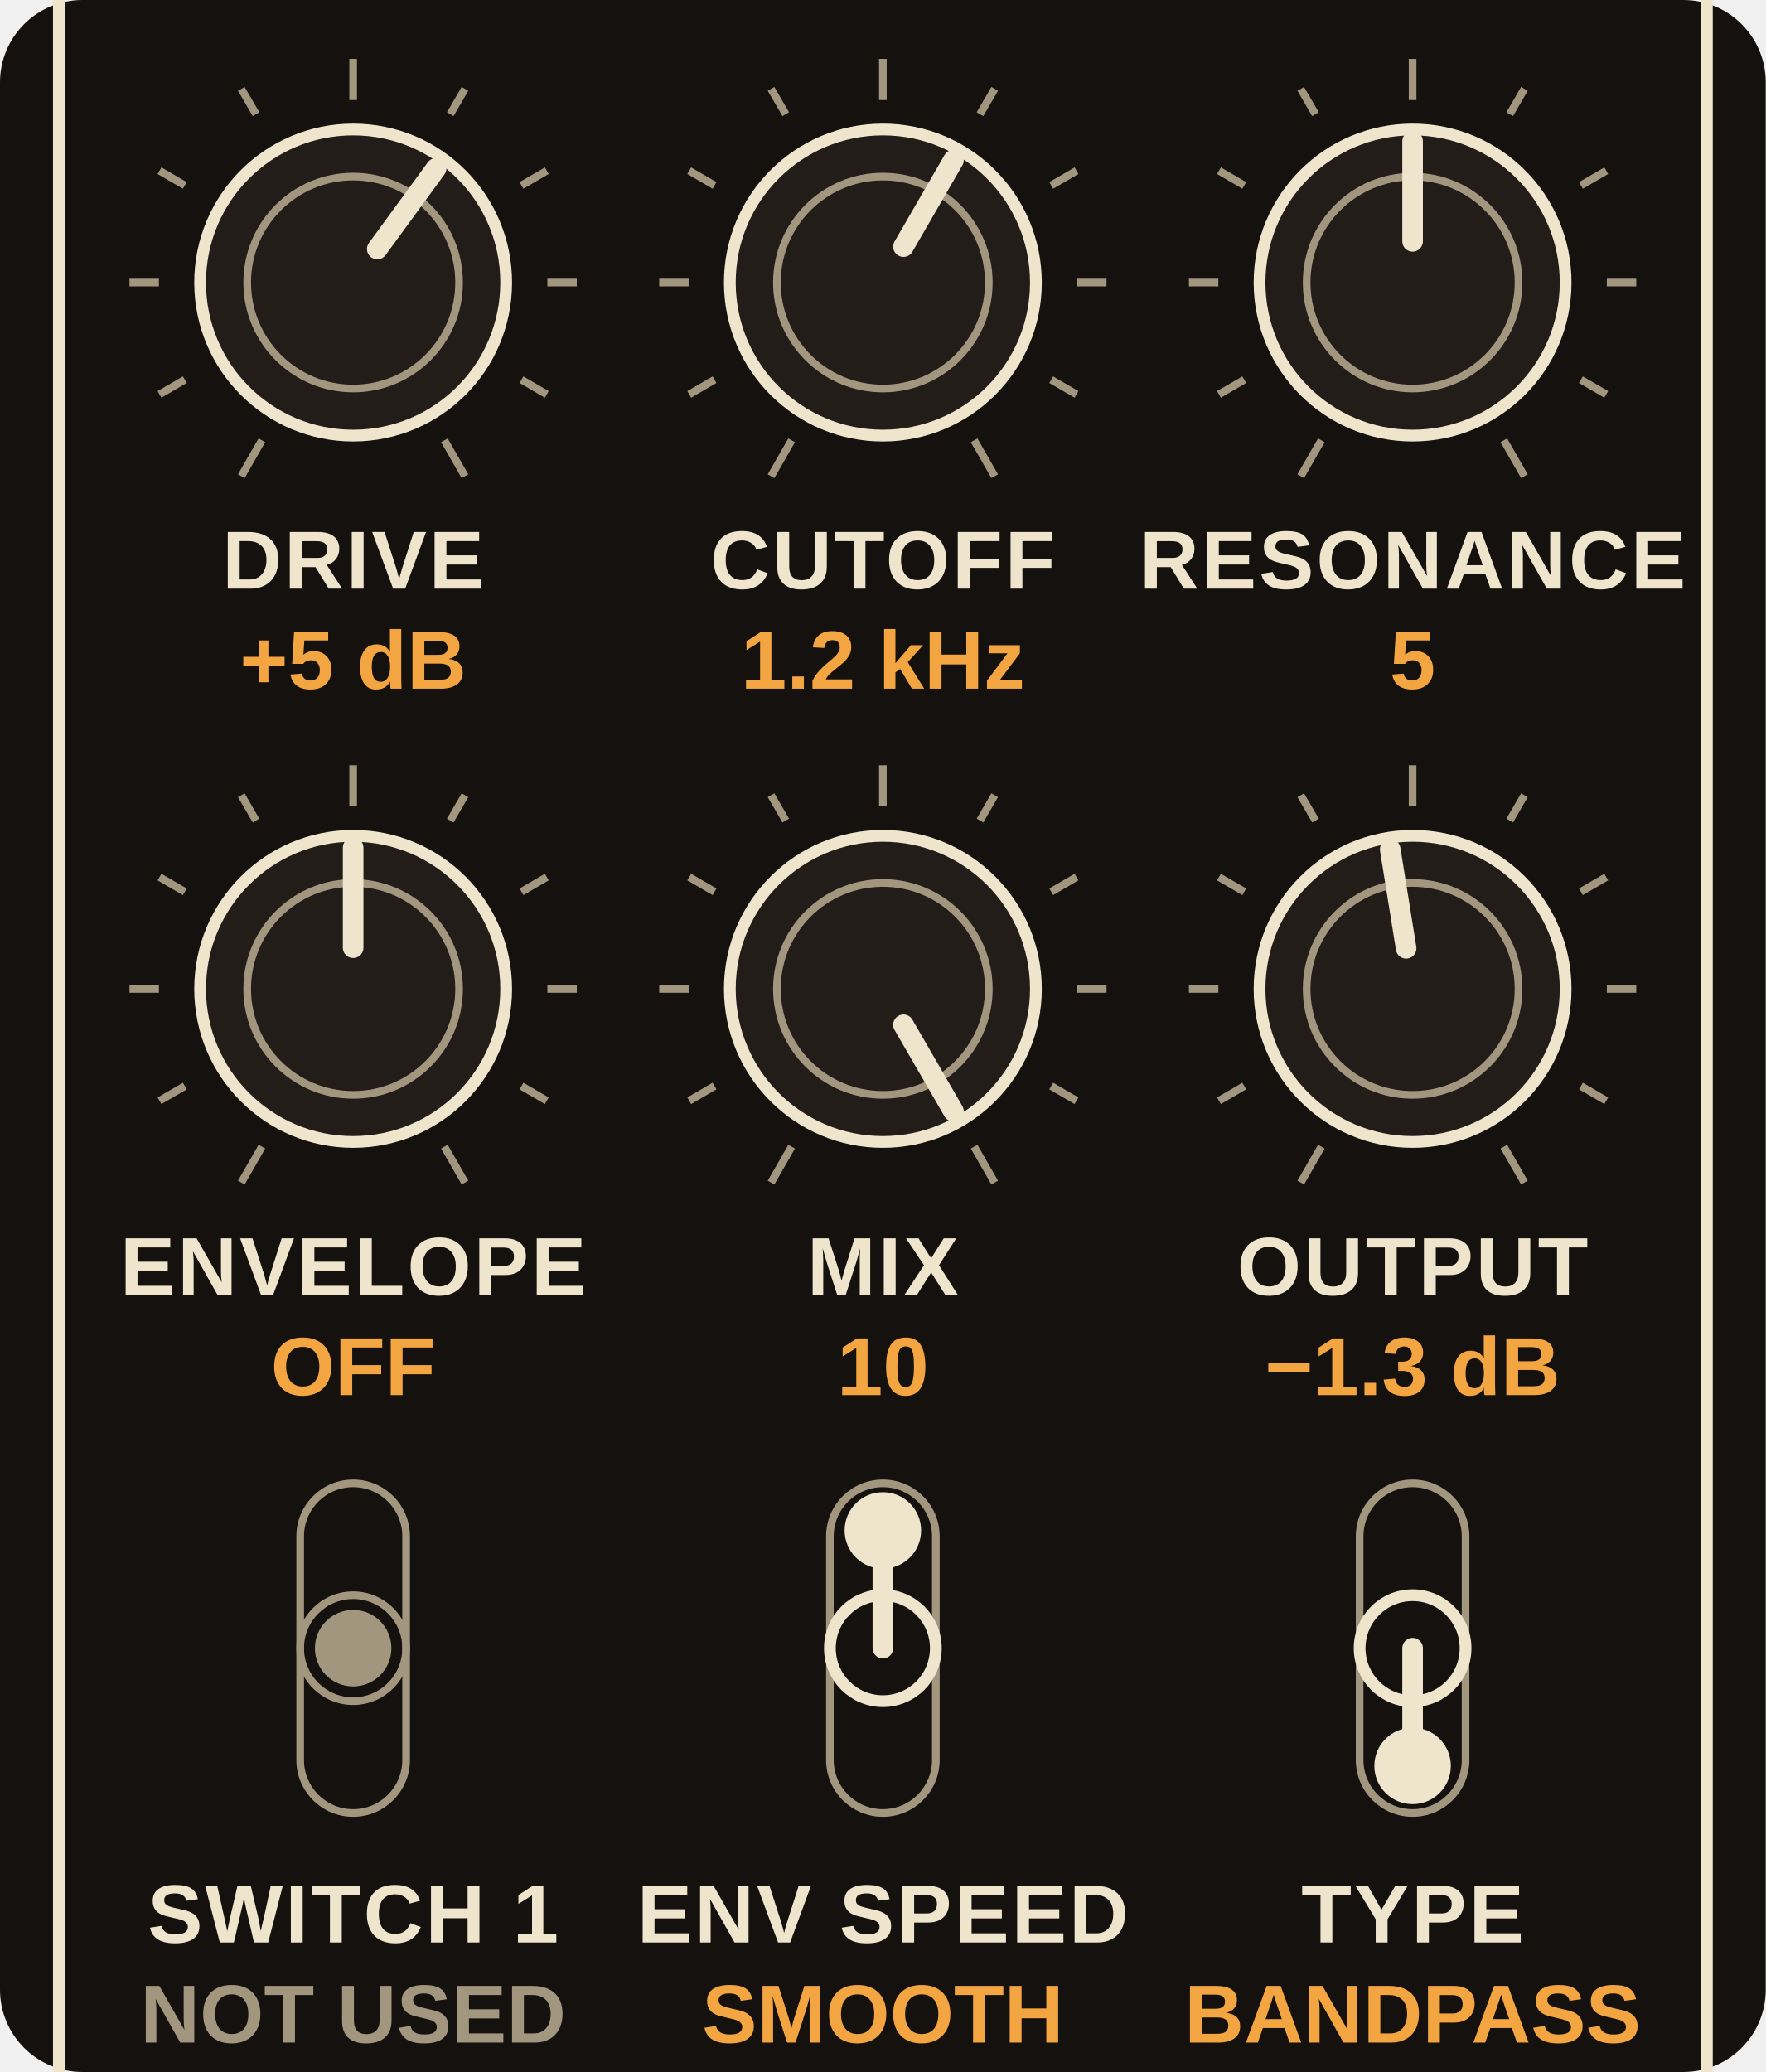
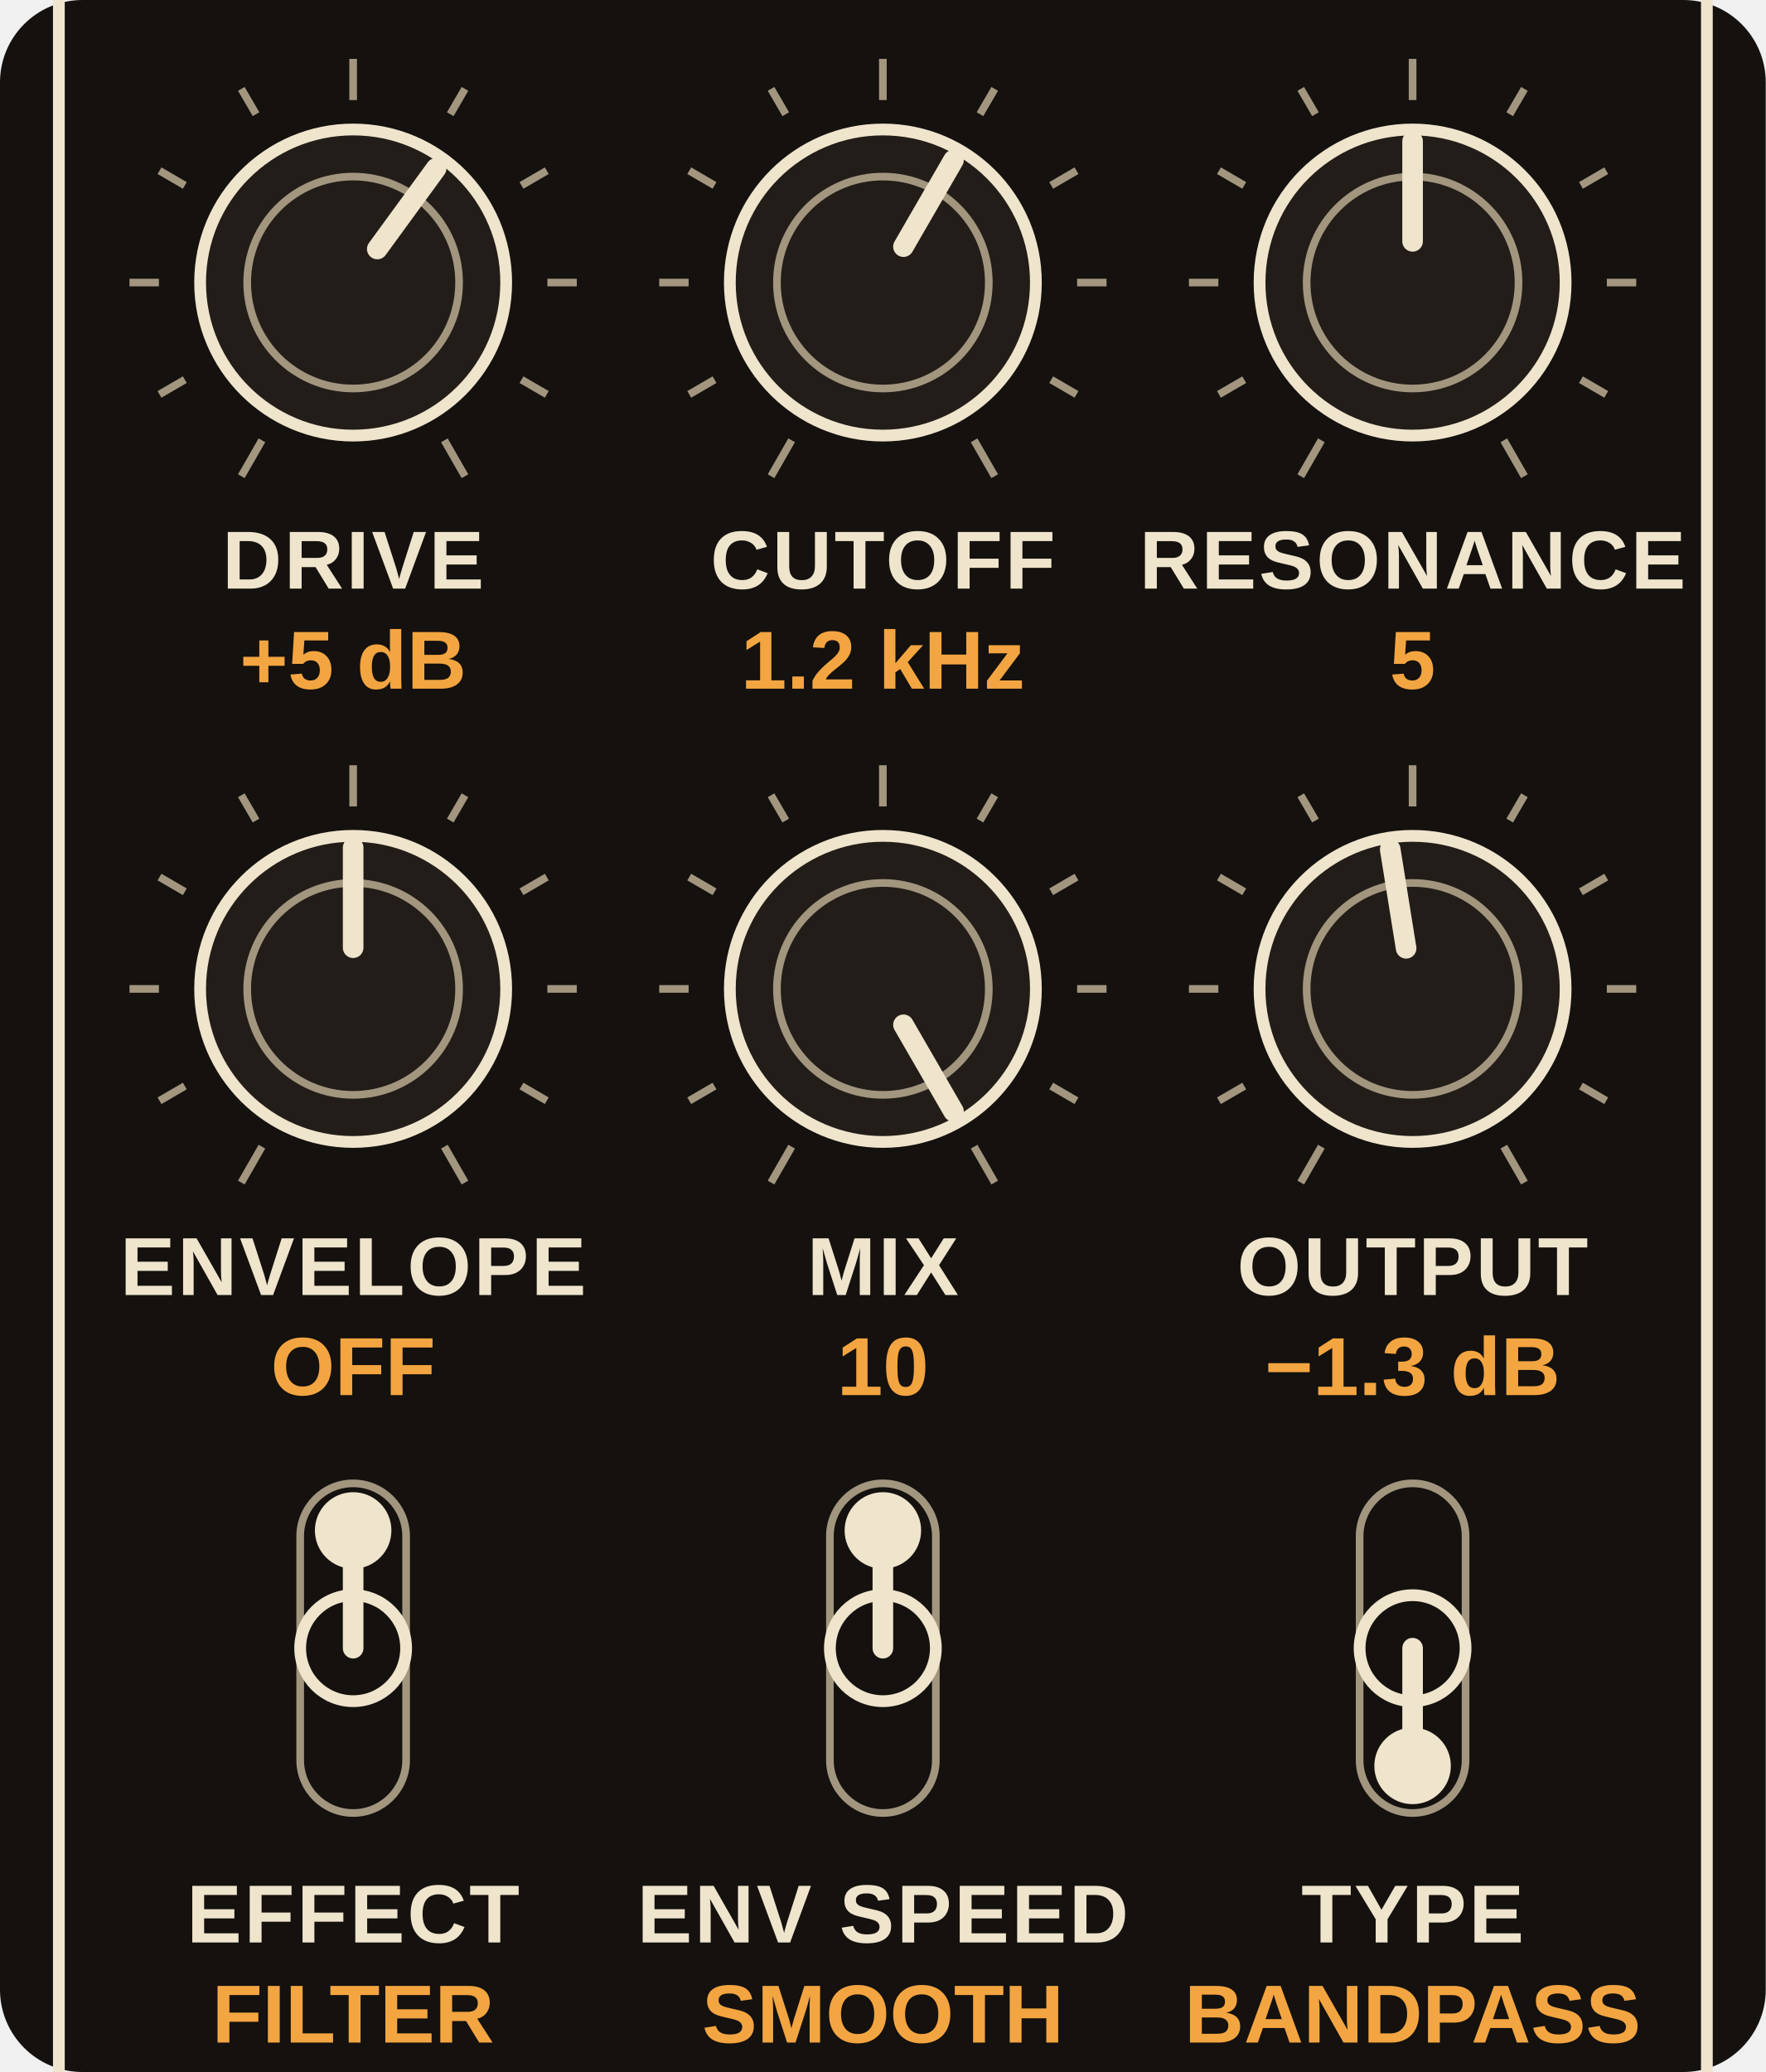
<svg xmlns="http://www.w3.org/2000/svg" viewBox="10 72 300 352" width="300" height="352">
  <style>.ln{stroke:#efe4cc;fill:none;stroke-width:2}.fs{stroke:#efe4cc;fill:none;stroke-width:2.5}.dm{stroke:#a3967f;fill:none;stroke-width:1.3}.kb{fill:#221d18;stroke:#efe4cc;stroke-width:2}.pt{stroke:#efe4cc;stroke-width:3.5;stroke-linecap:round}.pt.idle{stroke:#a3967f}.ball{fill:#efe4cc}.ball.idle{fill:#a3967f}.lb{font:600 14px "Barlow Semi Condensed","Arial Narrow",Arial,sans-serif;fill:#efe4cc;letter-spacing:.03em}.sm{font:500 13px "Barlow Semi Condensed","Arial Narrow",Arial,sans-serif;fill:#a3967f;letter-spacing:.03em}.vl{font:600 14px "Barlow Semi Condensed","Arial Narrow",Arial,sans-serif}.bd{fill:#ff4a2e}.bt{font:600 13px Barlow,Arial,sans-serif;fill:#fff}.led{fill:#ff4a2e}.glow{fill:#ff4a2e;opacity:.25}</style>
  <rect x="10" y="72" width="300" height="352" rx="14" fill="#14110e" />
  <rect class="ln" x="20" y="40" width="280" height="540" rx="18" />
  <line class="dm" x1="54.5" y1="146.8" x2="51" y2="152.9" />
  <line class="dm" x1="41.4" y1="136.5" x2="37.1" y2="139" />
  <line class="dm" x1="37" y1="120" x2="32" y2="120" />
  <line class="dm" x1="41.4" y1="103.5" x2="37.1" y2="101" />
  <line class="dm" x1="53.5" y1="91.4" x2="51" y2="87.1" />
  <line class="dm" x1="70" y1="89" x2="70" y2="82" />
  <line class="dm" x1="86.5" y1="91.4" x2="89" y2="87.1" />
  <line class="dm" x1="98.6" y1="103.5" x2="102.9" y2="101" />
  <line class="dm" x1="103" y1="120" x2="108" y2="120" />
  <line class="dm" x1="98.6" y1="136.5" x2="102.9" y2="139" />
  <line class="dm" x1="85.5" y1="146.8" x2="89" y2="152.9" />
  <circle class="kb" cx="70" cy="120" r="26" />
  <circle class="dm" cx="70" cy="120" r="18" />
  <line class="pt" x1="74.1" y1="114.3" x2="84.1" y2="100.6" />
  <text class="lb" x="70" y="172" text-anchor="middle">DRIVE</text>
  <text class="vl" x="70" y="189" text-anchor="middle" style="fill:#f3a541">+5 dB</text>
  <line class="dm" x1="144.5" y1="146.8" x2="141" y2="152.9" />
  <line class="dm" x1="131.4" y1="136.5" x2="127.1" y2="139" />
  <line class="dm" x1="127" y1="120" x2="122" y2="120" />
  <line class="dm" x1="131.4" y1="103.5" x2="127.1" y2="101" />
  <line class="dm" x1="143.5" y1="91.4" x2="141" y2="87.1" />
  <line class="dm" x1="160" y1="89" x2="160" y2="82" />
  <line class="dm" x1="176.5" y1="91.4" x2="179" y2="87.1" />
  <line class="dm" x1="188.6" y1="103.5" x2="192.9" y2="101" />
  <line class="dm" x1="193" y1="120" x2="198" y2="120" />
  <line class="dm" x1="188.6" y1="136.5" x2="192.9" y2="139" />
  <line class="dm" x1="175.5" y1="146.8" x2="179" y2="152.9" />
  <circle class="kb" cx="160" cy="120" r="26" />
  <circle class="dm" cx="160" cy="120" r="18" />
  <line class="pt" x1="163.5" y1="113.9" x2="172" y2="99.2" />
  <text class="lb" x="160" y="172" text-anchor="middle">CUTOFF</text>
  <text class="vl" x="160" y="189" text-anchor="middle" style="fill:#f3a541">1.2 kHz</text>
  <line class="dm" x1="234.5" y1="146.8" x2="231" y2="152.9" />
  <line class="dm" x1="221.4" y1="136.5" x2="217.1" y2="139" />
  <line class="dm" x1="217" y1="120" x2="212" y2="120" />
  <line class="dm" x1="221.4" y1="103.5" x2="217.1" y2="101" />
  <line class="dm" x1="233.5" y1="91.4" x2="231" y2="87.1" />
  <line class="dm" x1="250" y1="89" x2="250" y2="82" />
  <line class="dm" x1="266.5" y1="91.4" x2="269" y2="87.1" />
  <line class="dm" x1="278.6" y1="103.5" x2="282.9" y2="101" />
  <line class="dm" x1="283" y1="120" x2="288" y2="120" />
  <line class="dm" x1="278.6" y1="136.5" x2="282.9" y2="139" />
  <line class="dm" x1="265.5" y1="146.8" x2="269" y2="152.9" />
  <circle class="kb" cx="250" cy="120" r="26" />
  <circle class="dm" cx="250" cy="120" r="18" />
  <line class="pt" x1="250" y1="113" x2="250" y2="96" />
  <text class="lb" x="250" y="172" text-anchor="middle">RESONANCE</text>
  <text class="vl" x="250" y="189" text-anchor="middle" style="fill:#f3a541">5</text>
  <line class="dm" x1="54.5" y1="266.8" x2="51" y2="272.9" />
  <line class="dm" x1="41.4" y1="256.5" x2="37.1" y2="259" />
  <line class="dm" x1="37" y1="240" x2="32" y2="240" />
  <line class="dm" x1="41.4" y1="223.5" x2="37.1" y2="221" />
  <line class="dm" x1="53.5" y1="211.4" x2="51" y2="207.1" />
  <line class="dm" x1="70" y1="209" x2="70" y2="202" />
  <line class="dm" x1="86.5" y1="211.4" x2="89" y2="207.1" />
  <line class="dm" x1="98.6" y1="223.5" x2="102.9" y2="221" />
  <line class="dm" x1="103" y1="240" x2="108" y2="240" />
  <line class="dm" x1="98.6" y1="256.5" x2="102.9" y2="259" />
  <line class="dm" x1="85.5" y1="266.8" x2="89" y2="272.9" />
  <circle class="kb" cx="70" cy="240" r="26" />
  <circle class="dm" cx="70" cy="240" r="18" />
  <line class="pt" x1="70" y1="233" x2="70" y2="216" />
  <text class="lb" x="70" y="292" text-anchor="middle">ENVELOPE</text>
  <text class="vl" x="70" y="309" text-anchor="middle" style="fill:#f3a541">OFF</text>
  <line class="dm" x1="144.5" y1="266.8" x2="141" y2="272.9" />
  <line class="dm" x1="131.4" y1="256.5" x2="127.1" y2="259" />
  <line class="dm" x1="127" y1="240" x2="122" y2="240" />
  <line class="dm" x1="131.4" y1="223.5" x2="127.1" y2="221" />
  <line class="dm" x1="143.5" y1="211.4" x2="141" y2="207.1" />
  <line class="dm" x1="160" y1="209" x2="160" y2="202" />
  <line class="dm" x1="176.5" y1="211.4" x2="179" y2="207.1" />
  <line class="dm" x1="188.6" y1="223.5" x2="192.9" y2="221" />
  <line class="dm" x1="193" y1="240" x2="198" y2="240" />
  <line class="dm" x1="188.6" y1="256.5" x2="192.9" y2="259" />
  <line class="dm" x1="175.5" y1="266.8" x2="179" y2="272.9" />
  <circle class="kb" cx="160" cy="240" r="26" />
  <circle class="dm" cx="160" cy="240" r="18" />
  <line class="pt" x1="163.5" y1="246.1" x2="172" y2="260.8" />
  <text class="lb" x="160" y="292" text-anchor="middle">MIX</text>
  <text class="vl" x="160" y="309" text-anchor="middle" style="fill:#f3a541">10</text>
  <line class="dm" x1="234.5" y1="266.8" x2="231" y2="272.9" />
  <line class="dm" x1="221.4" y1="256.5" x2="217.1" y2="259" />
  <line class="dm" x1="217" y1="240" x2="212" y2="240" />
  <line class="dm" x1="221.4" y1="223.5" x2="217.1" y2="221" />
  <line class="dm" x1="233.5" y1="211.4" x2="231" y2="207.1" />
  <line class="dm" x1="250" y1="209" x2="250" y2="202" />
  <line class="dm" x1="266.5" y1="211.4" x2="269" y2="207.1" />
  <line class="dm" x1="278.6" y1="223.5" x2="282.9" y2="221" />
  <line class="dm" x1="283" y1="240" x2="288" y2="240" />
  <line class="dm" x1="278.6" y1="256.5" x2="282.9" y2="259" />
  <line class="dm" x1="265.5" y1="266.8" x2="269" y2="272.9" />
  <circle class="kb" cx="250" cy="240" r="26" />
  <circle class="dm" cx="250" cy="240" r="18" />
  <line class="pt" x1="248.9" y1="233.1" x2="246.2" y2="216.3" />
  <text class="lb" x="250" y="292" text-anchor="middle">OUTPUT</text>
  <text class="vl" x="250" y="309" text-anchor="middle" style="fill:#f3a541">−1.3 dB</text>
  <rect class="dm" x="61" y="324" width="18" height="56" rx="9" />
-   <circle class="dm" cx="70" cy="352" r="9" />
-   <line class="pt idle" x1="70" y1="352" x2="70" y2="352" />
-   <circle class="ball idle" cx="70" cy="352" r="6.5" />
-   <text class="lb" x="70" y="402" text-anchor="middle">SWITCH 1</text>
-   <text class="vl" x="70" y="419" text-anchor="middle" style="fill:#a3967f">NOT USED</text>
+   <circle class="ln" cx="70" cy="352" r="9" />
+   <line class="pt" x1="70" y1="352" x2="70" y2="332" />
+   <circle class="ball" cx="70" cy="332" r="6.5" />
+   <text class="lb" x="70" y="402" text-anchor="middle">EFFECT</text>
+   <text class="vl" x="70" y="419" text-anchor="middle" style="fill:#f3a541">FILTER</text>
  <rect class="dm" x="151" y="324" width="18" height="56" rx="9" />
  <circle class="ln" cx="160" cy="352" r="9" />
  <line class="pt" x1="160" y1="352" x2="160" y2="332" />
  <circle class="ball" cx="160" cy="332" r="6.5" />
  <text class="lb" x="160" y="402" text-anchor="middle">ENV SPEED</text>
  <text class="vl" x="160" y="419" text-anchor="middle" style="fill:#f3a541">SMOOTH</text>
  <rect class="dm" x="241" y="324" width="18" height="56" rx="9" />
  <circle class="ln" cx="250" cy="352" r="9" />
  <line class="pt" x1="250" y1="352" x2="250" y2="372" />
  <circle class="ball" cx="250" cy="372" r="6.5" />
  <text class="lb" x="250" y="402" text-anchor="middle">TYPE</text>
  <text class="vl" x="250" y="419" text-anchor="middle" style="fill:#f3a541">BANDPASS</text>
</svg>
